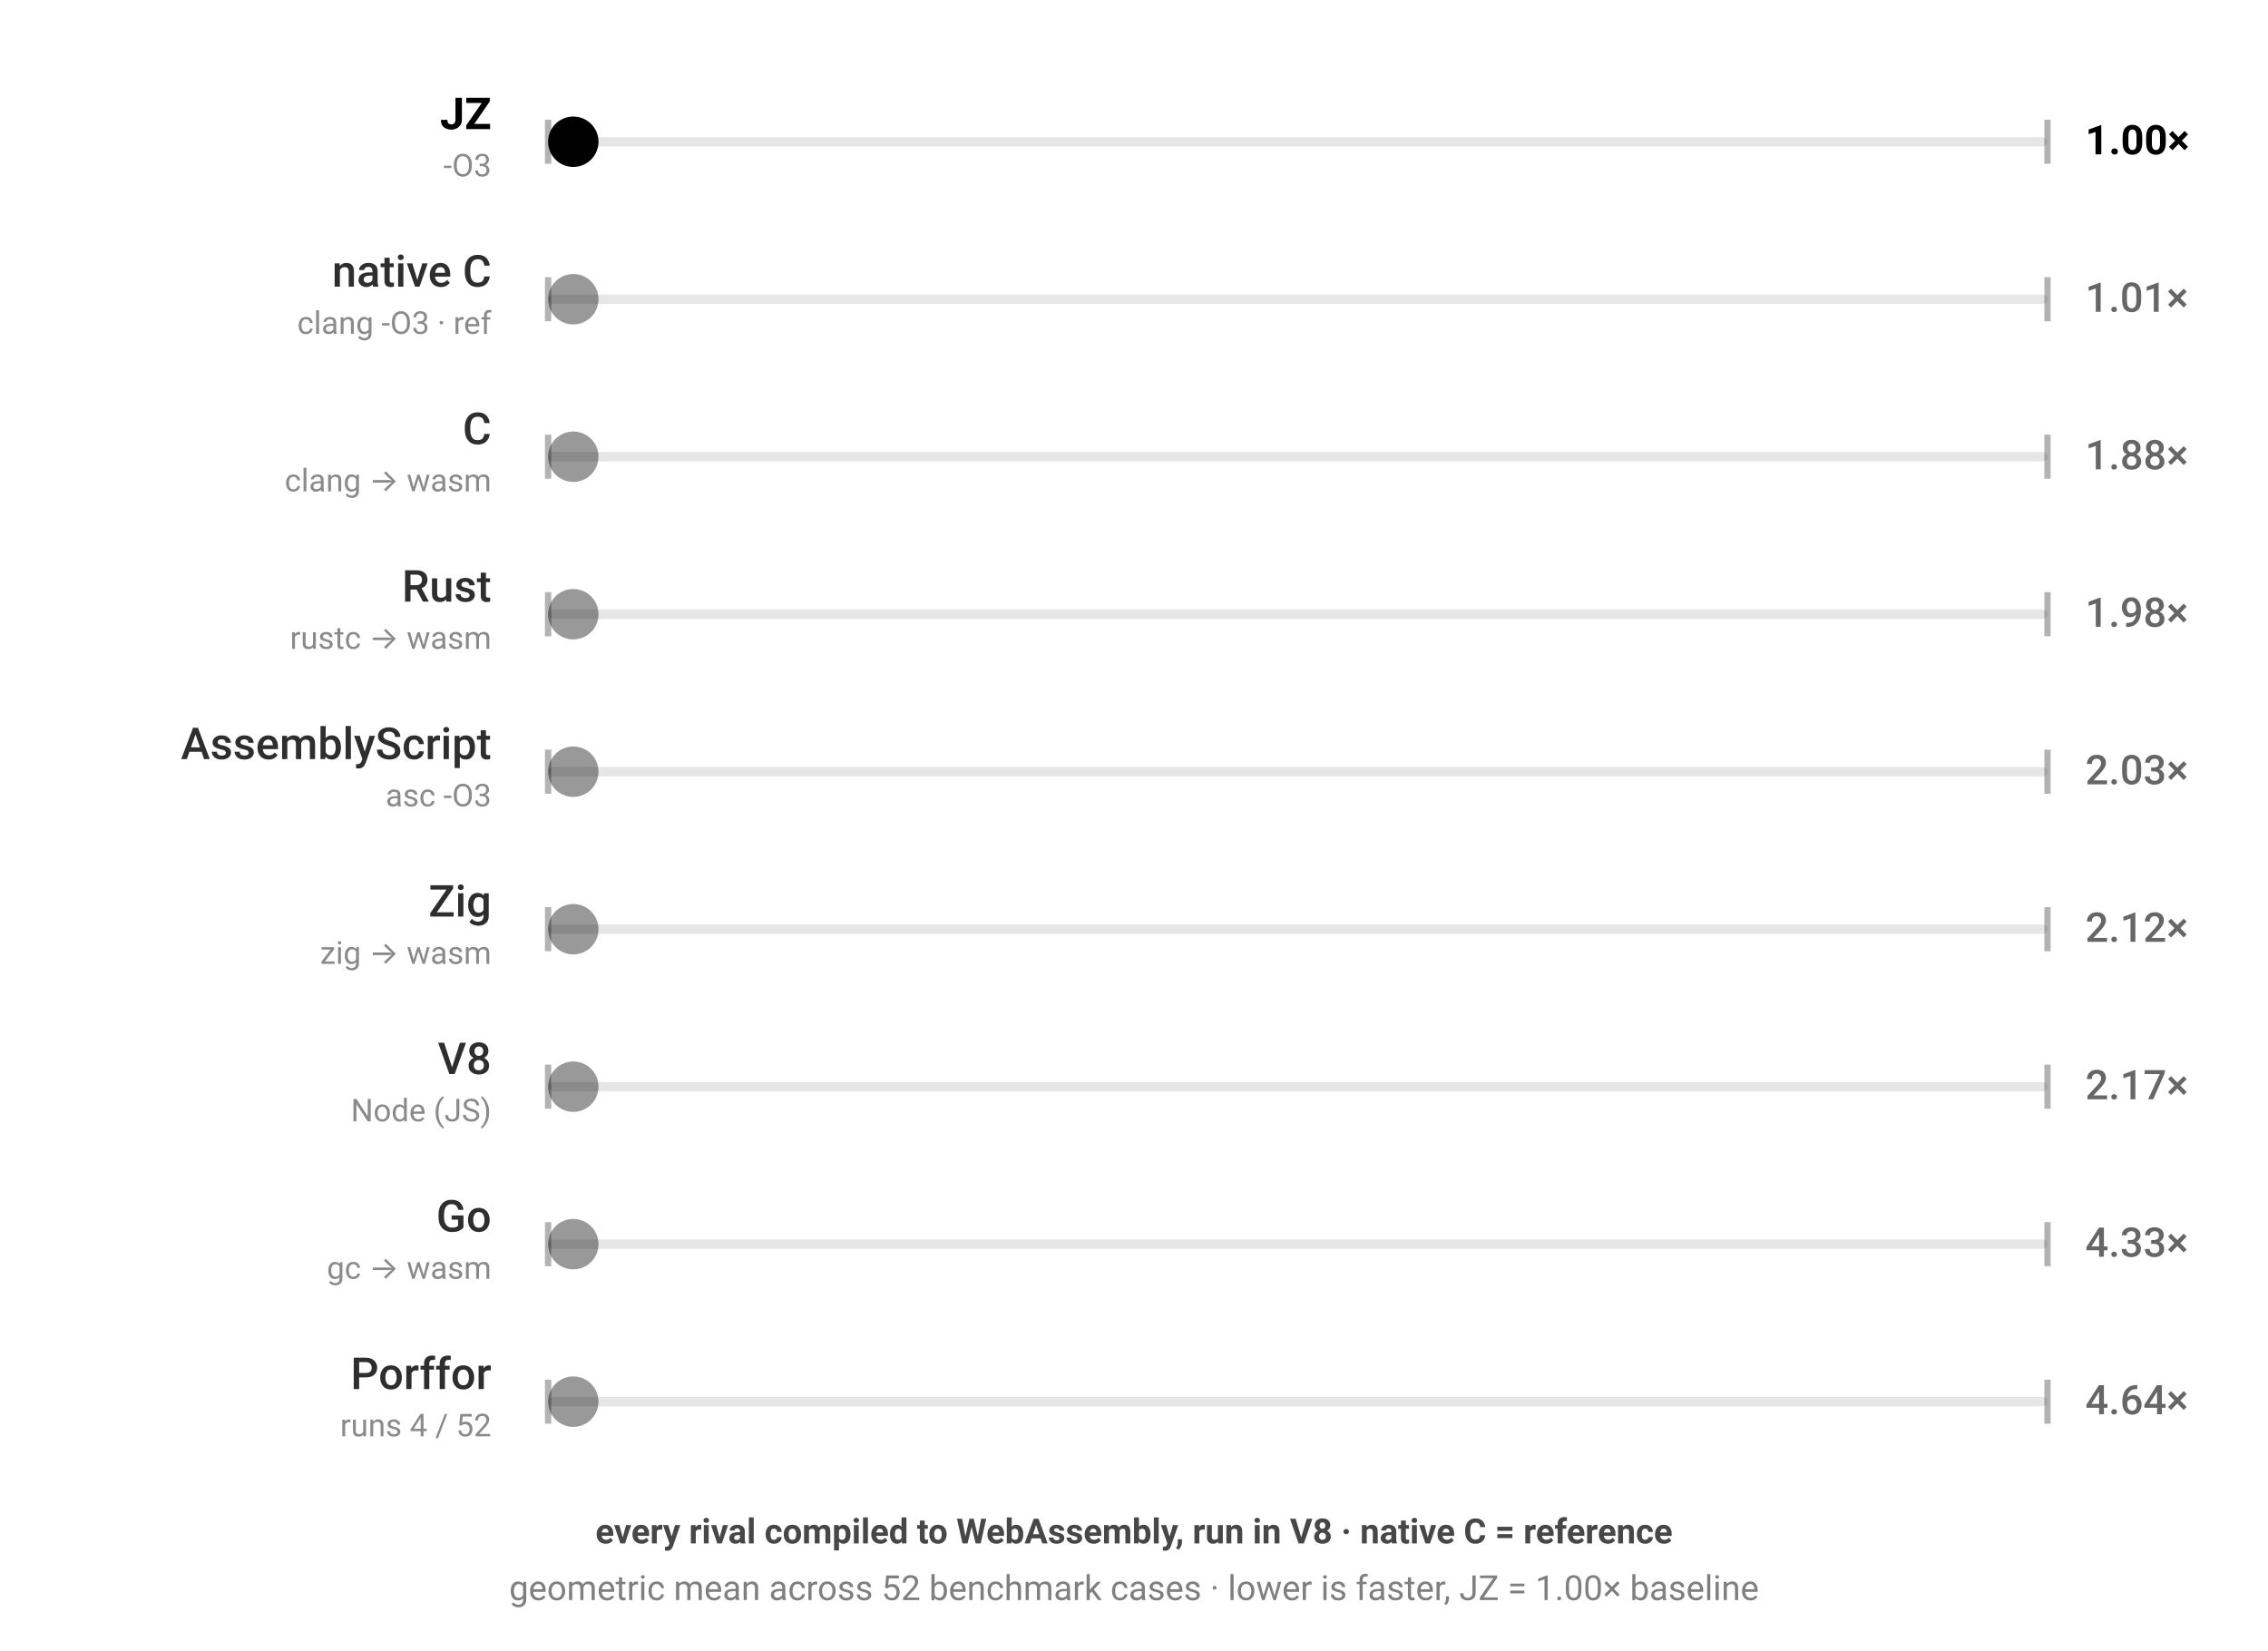
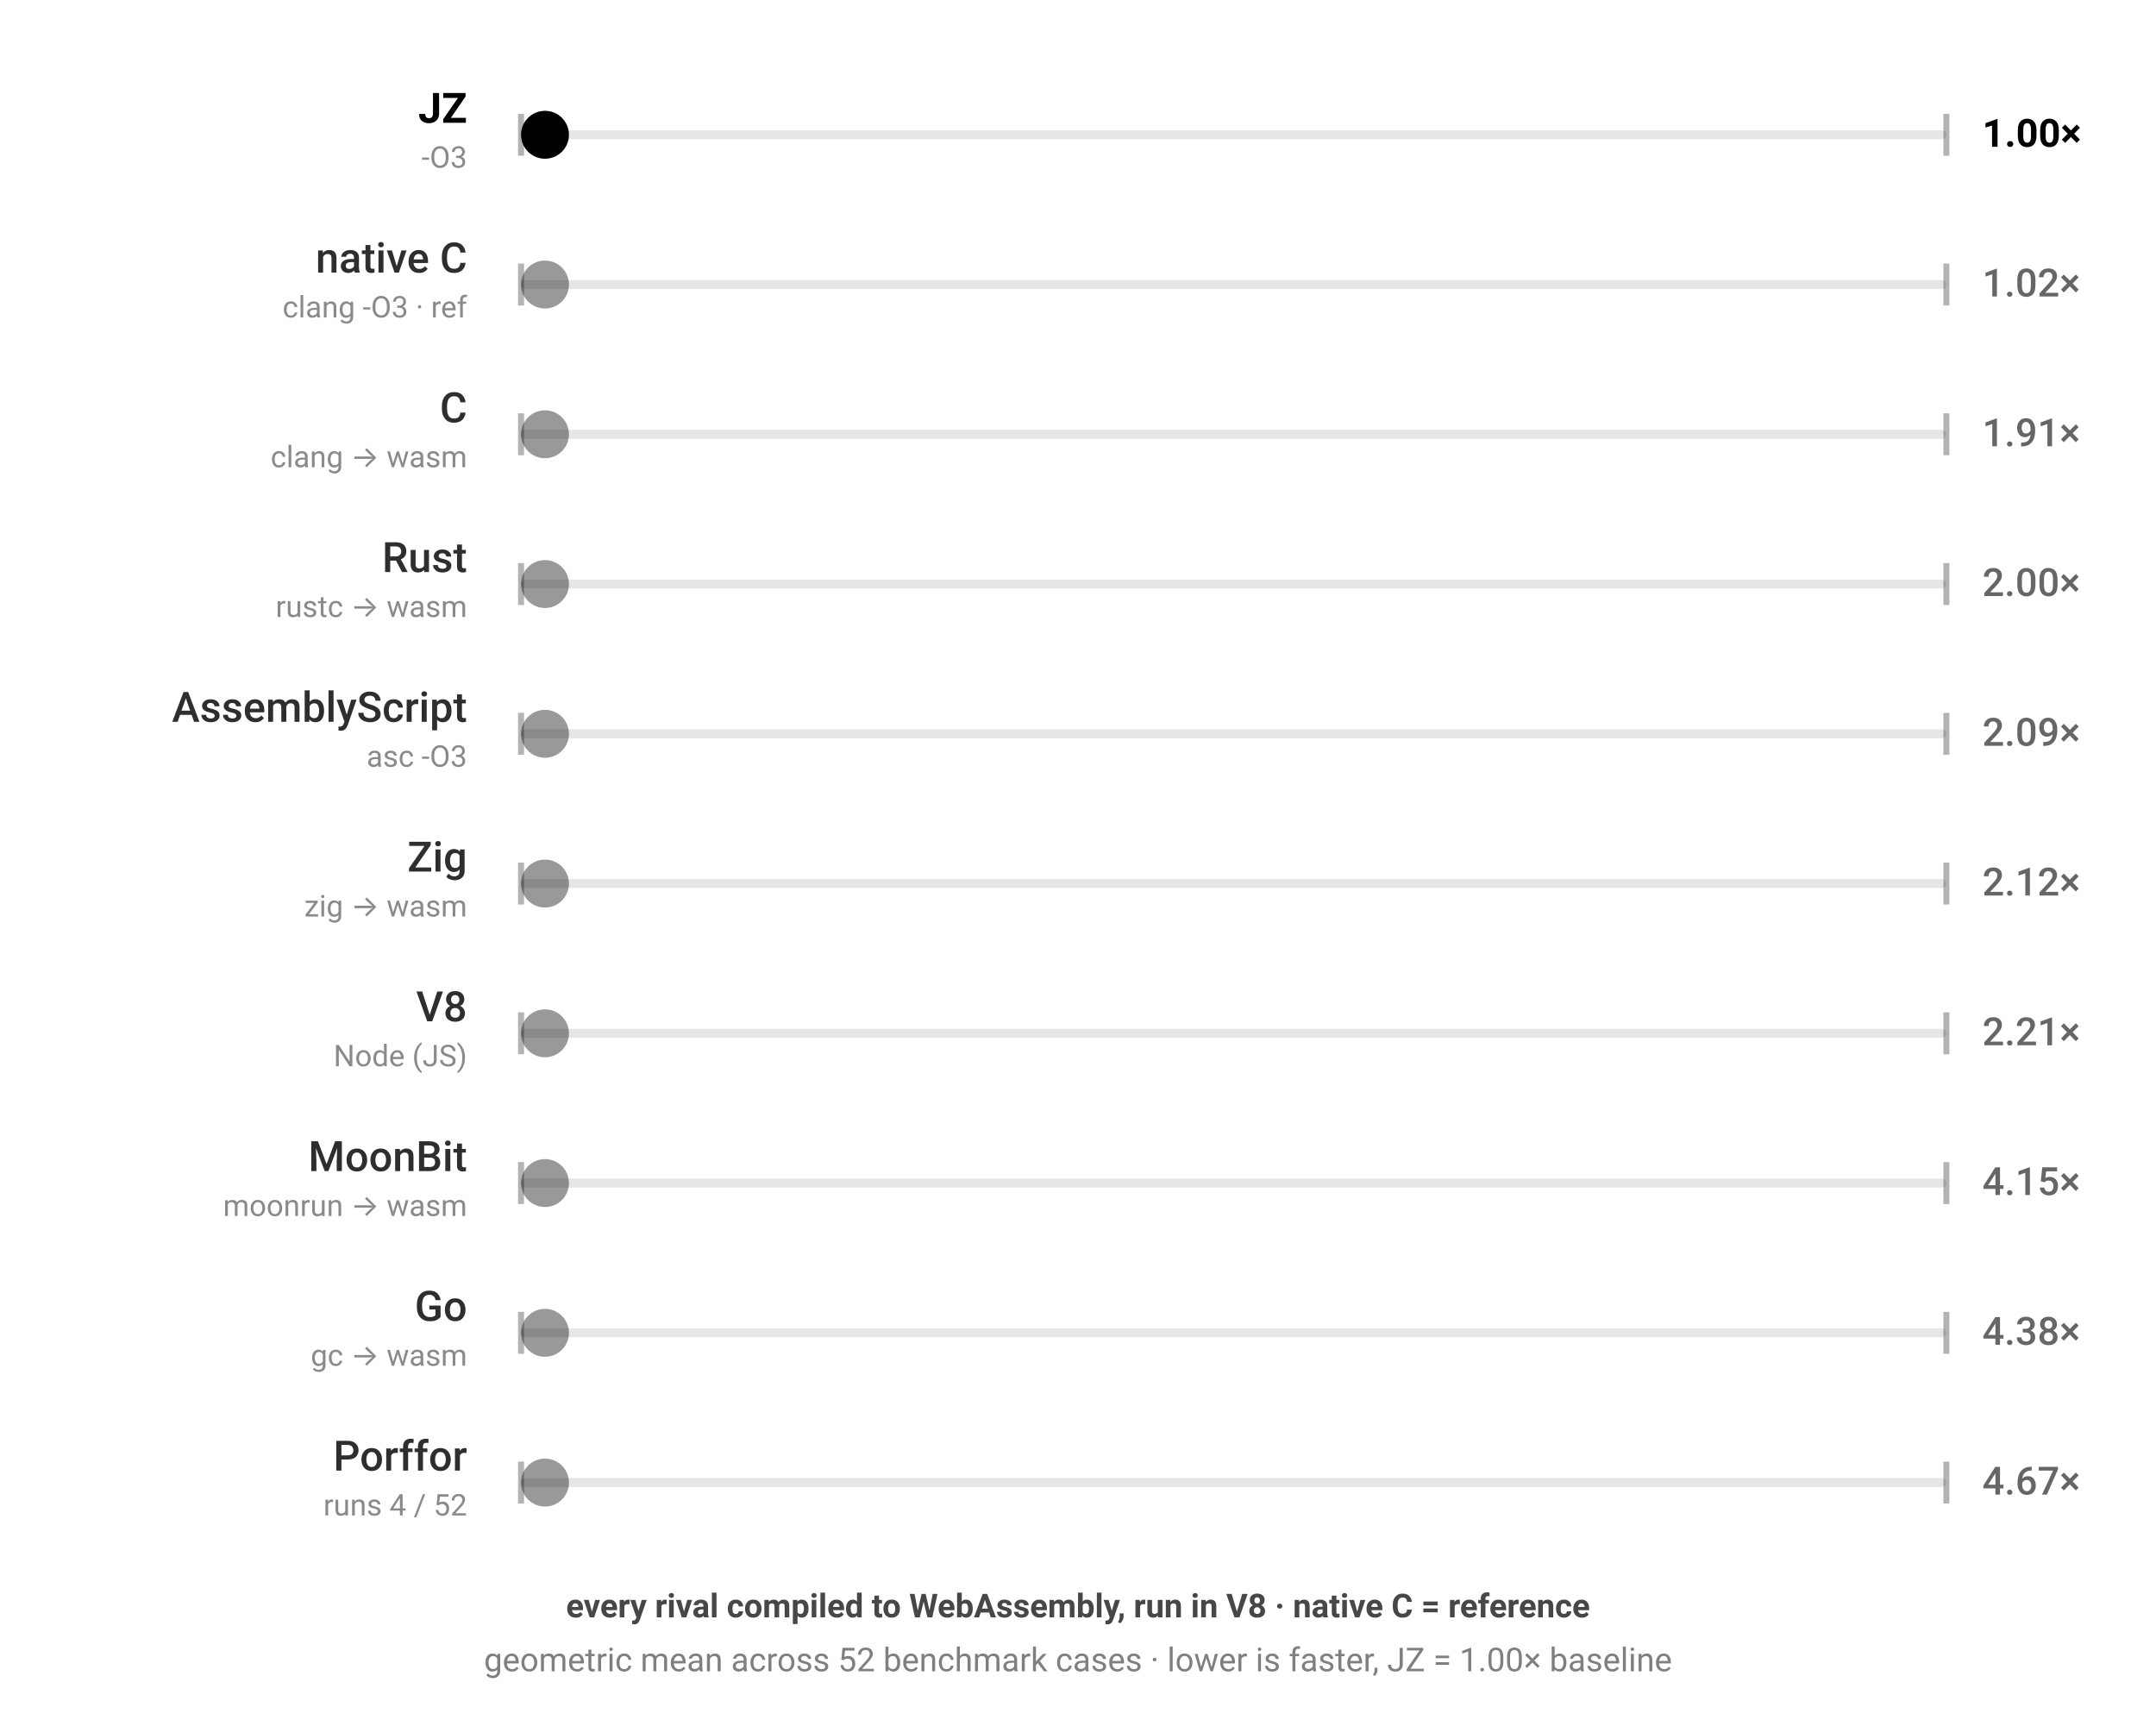
- <svg xmlns="http://www.w3.org/2000/svg" viewBox="0 0 720 524" width="720" height="524" style="color-scheme:light dark" role="img" aria-label="JZ benchmark — every rival compiled to WebAssembly, run in V8 · native C = reference; geometric mean across 52 benchmark cases · lower is faster, JZ = 1.00× baseline; each ball's speed is proportional to that engine's geometric-mean runtime across the corpus">
+ <svg xmlns="http://www.w3.org/2000/svg" viewBox="0 0 720 574" width="720" height="574" style="color-scheme:light dark" role="img" aria-label="JZ benchmark — every rival compiled to WebAssembly, run in V8 · native C = reference; geometric mean across 52 benchmark cases · lower is faster, JZ = 1.00× baseline; each ball's speed is proportional to that engine's geometric-mean runtime across the corpus">
  <g font-family="-apple-system,BlinkMacSystemFont,'Segoe UI',Roboto,sans-serif">
    <rect x="174" y="43.5" width="476" height="3" rx="1.5" fill="currentColor" fill-opacity="0.1" />
    <line x1="174" y1="38" x2="174" y2="52" stroke="currentColor" stroke-opacity="0.3" stroke-width="2" />
    <line x1="650" y1="38" x2="650" y2="52" stroke="currentColor" stroke-opacity="0.3" stroke-width="2" />
    <text x="156" y="41" text-anchor="end" font-size="14" font-weight="700" fill="currentColor" fill-opacity="1">JZ</text>
    <text x="156" y="56" text-anchor="end" font-size="10" fill="currentColor" fill-opacity="0.46">-O3</text>
    <text x="662" y="49" font-size="13" font-weight="700" fill="currentColor" fill-opacity="1">1.00×</text>
    <circle cx="182.0" cy="45" r="8" fill="currentColor" fill-opacity="1">
      <animate attributeName="cx" dur="1.6s" repeatCount="indefinite" calcMode="linear" keyTimes="0;0.5;1" values="182.0;642.0;182.0" begin="-0.00s" />
    </circle>
  </g>
  <g font-family="-apple-system,BlinkMacSystemFont,'Segoe UI',Roboto,sans-serif">
    <rect x="174" y="93.5" width="476" height="3" rx="1.5" fill="currentColor" fill-opacity="0.1" />
    <line x1="174" y1="88" x2="174" y2="102" stroke="currentColor" stroke-opacity="0.3" stroke-width="2" />
    <line x1="650" y1="88" x2="650" y2="102" stroke="currentColor" stroke-opacity="0.3" stroke-width="2" />
    <text x="156" y="91" text-anchor="end" font-size="14" font-weight="500" fill="currentColor" fill-opacity="0.82">native C</text>
    <text x="156" y="106" text-anchor="end" font-size="10" fill="currentColor" fill-opacity="0.46">clang -O3 · ref</text>
-     <text x="662" y="99" font-size="13" font-weight="500" fill="currentColor" fill-opacity="0.6">1.01×</text>
+     <text x="662" y="99" font-size="13" font-weight="500" fill="currentColor" fill-opacity="0.6">1.02×</text>
    <circle cx="182.0" cy="95" r="8" fill="currentColor" fill-opacity="0.4">
-       <animate attributeName="cx" dur="1.611s" repeatCount="indefinite" calcMode="linear" keyTimes="0;0.5;1" values="182.0;642.0;182.0" begin="-0.41s" />
+       <animate attributeName="cx" dur="1.626s" repeatCount="indefinite" calcMode="linear" keyTimes="0;0.5;1" values="182.0;642.0;182.0" begin="-0.41s" />
    </circle>
  </g>
  <g font-family="-apple-system,BlinkMacSystemFont,'Segoe UI',Roboto,sans-serif">
    <rect x="174" y="143.5" width="476" height="3" rx="1.5" fill="currentColor" fill-opacity="0.1" />
    <line x1="174" y1="138" x2="174" y2="152" stroke="currentColor" stroke-opacity="0.3" stroke-width="2" />
    <line x1="650" y1="138" x2="650" y2="152" stroke="currentColor" stroke-opacity="0.3" stroke-width="2" />
    <text x="156" y="141" text-anchor="end" font-size="14" font-weight="500" fill="currentColor" fill-opacity="0.82">C</text>
    <text x="156" y="156" text-anchor="end" font-size="10" fill="currentColor" fill-opacity="0.46">clang → wasm</text>
-     <text x="662" y="149" font-size="13" font-weight="500" fill="currentColor" fill-opacity="0.6">1.88×</text>
+     <text x="662" y="149" font-size="13" font-weight="500" fill="currentColor" fill-opacity="0.6">1.91×</text>
    <circle cx="182.0" cy="145" r="8" fill="currentColor" fill-opacity="0.4">
-       <animate attributeName="cx" dur="3.008s" repeatCount="indefinite" calcMode="linear" keyTimes="0;0.5;1" values="182.0;642.0;182.0" begin="-0.82s" />
+       <animate attributeName="cx" dur="3.05s" repeatCount="indefinite" calcMode="linear" keyTimes="0;0.5;1" values="182.0;642.0;182.0" begin="-0.82s" />
    </circle>
  </g>
  <g font-family="-apple-system,BlinkMacSystemFont,'Segoe UI',Roboto,sans-serif">
    <rect x="174" y="193.5" width="476" height="3" rx="1.5" fill="currentColor" fill-opacity="0.1" />
    <line x1="174" y1="188" x2="174" y2="202" stroke="currentColor" stroke-opacity="0.3" stroke-width="2" />
    <line x1="650" y1="188" x2="650" y2="202" stroke="currentColor" stroke-opacity="0.3" stroke-width="2" />
    <text x="156" y="191" text-anchor="end" font-size="14" font-weight="500" fill="currentColor" fill-opacity="0.82">Rust</text>
    <text x="156" y="206" text-anchor="end" font-size="10" fill="currentColor" fill-opacity="0.46">rustc → wasm</text>
-     <text x="662" y="199" font-size="13" font-weight="500" fill="currentColor" fill-opacity="0.6">1.98×</text>
+     <text x="662" y="199" font-size="13" font-weight="500" fill="currentColor" fill-opacity="0.6">2.00×</text>
    <circle cx="182.0" cy="195" r="8" fill="currentColor" fill-opacity="0.4">
-       <animate attributeName="cx" dur="3.164s" repeatCount="indefinite" calcMode="linear" keyTimes="0;0.5;1" values="182.0;642.0;182.0" begin="-1.23s" />
+       <animate attributeName="cx" dur="3.195s" repeatCount="indefinite" calcMode="linear" keyTimes="0;0.5;1" values="182.0;642.0;182.0" begin="-1.23s" />
    </circle>
  </g>
  <g font-family="-apple-system,BlinkMacSystemFont,'Segoe UI',Roboto,sans-serif">
    <rect x="174" y="243.5" width="476" height="3" rx="1.5" fill="currentColor" fill-opacity="0.1" />
    <line x1="174" y1="238" x2="174" y2="252" stroke="currentColor" stroke-opacity="0.3" stroke-width="2" />
    <line x1="650" y1="238" x2="650" y2="252" stroke="currentColor" stroke-opacity="0.3" stroke-width="2" />
    <text x="156" y="241" text-anchor="end" font-size="14" font-weight="500" fill="currentColor" fill-opacity="0.82">AssemblyScript</text>
    <text x="156" y="256" text-anchor="end" font-size="10" fill="currentColor" fill-opacity="0.46">asc -O3</text>
-     <text x="662" y="249" font-size="13" font-weight="500" fill="currentColor" fill-opacity="0.6">2.03×</text>
+     <text x="662" y="249" font-size="13" font-weight="500" fill="currentColor" fill-opacity="0.6">2.09×</text>
    <circle cx="182.0" cy="245" r="8" fill="currentColor" fill-opacity="0.4">
-       <animate attributeName="cx" dur="3.253s" repeatCount="indefinite" calcMode="linear" keyTimes="0;0.5;1" values="182.0;642.0;182.0" begin="-1.64s" />
+       <animate attributeName="cx" dur="3.346s" repeatCount="indefinite" calcMode="linear" keyTimes="0;0.5;1" values="182.0;642.0;182.0" begin="-1.64s" />
    </circle>
  </g>
  <g font-family="-apple-system,BlinkMacSystemFont,'Segoe UI',Roboto,sans-serif">
    <rect x="174" y="293.5" width="476" height="3" rx="1.5" fill="currentColor" fill-opacity="0.1" />
    <line x1="174" y1="288" x2="174" y2="302" stroke="currentColor" stroke-opacity="0.3" stroke-width="2" />
    <line x1="650" y1="288" x2="650" y2="302" stroke="currentColor" stroke-opacity="0.3" stroke-width="2" />
    <text x="156" y="291" text-anchor="end" font-size="14" font-weight="500" fill="currentColor" fill-opacity="0.82">Zig</text>
    <text x="156" y="306" text-anchor="end" font-size="10" fill="currentColor" fill-opacity="0.46">zig → wasm</text>
    <text x="662" y="299" font-size="13" font-weight="500" fill="currentColor" fill-opacity="0.6">2.12×</text>
    <circle cx="182.0" cy="295" r="8" fill="currentColor" fill-opacity="0.4">
-       <animate attributeName="cx" dur="3.398s" repeatCount="indefinite" calcMode="linear" keyTimes="0;0.5;1" values="182.0;642.0;182.0" begin="-2.05s" />
+       <animate attributeName="cx" dur="3.389s" repeatCount="indefinite" calcMode="linear" keyTimes="0;0.5;1" values="182.0;642.0;182.0" begin="-2.05s" />
    </circle>
  </g>
  <g font-family="-apple-system,BlinkMacSystemFont,'Segoe UI',Roboto,sans-serif">
    <rect x="174" y="343.5" width="476" height="3" rx="1.5" fill="currentColor" fill-opacity="0.1" />
    <line x1="174" y1="338" x2="174" y2="352" stroke="currentColor" stroke-opacity="0.3" stroke-width="2" />
    <line x1="650" y1="338" x2="650" y2="352" stroke="currentColor" stroke-opacity="0.3" stroke-width="2" />
    <text x="156" y="341" text-anchor="end" font-size="14" font-weight="500" fill="currentColor" fill-opacity="0.82">V8</text>
    <text x="156" y="356" text-anchor="end" font-size="10" fill="currentColor" fill-opacity="0.46">Node (JS)</text>
-     <text x="662" y="349" font-size="13" font-weight="500" fill="currentColor" fill-opacity="0.6">2.17×</text>
+     <text x="662" y="349" font-size="13" font-weight="500" fill="currentColor" fill-opacity="0.6">2.21×</text>
    <circle cx="182.0" cy="345" r="8" fill="currentColor" fill-opacity="0.4">
-       <animate attributeName="cx" dur="3.465s" repeatCount="indefinite" calcMode="linear" keyTimes="0;0.5;1" values="182.0;642.0;182.0" begin="-2.46s" />
+       <animate attributeName="cx" dur="3.536s" repeatCount="indefinite" calcMode="linear" keyTimes="0;0.5;1" values="182.0;642.0;182.0" begin="-2.46s" />
    </circle>
  </g>
  <g font-family="-apple-system,BlinkMacSystemFont,'Segoe UI',Roboto,sans-serif">
    <rect x="174" y="393.5" width="476" height="3" rx="1.5" fill="currentColor" fill-opacity="0.1" />
    <line x1="174" y1="388" x2="174" y2="402" stroke="currentColor" stroke-opacity="0.3" stroke-width="2" />
    <line x1="650" y1="388" x2="650" y2="402" stroke="currentColor" stroke-opacity="0.3" stroke-width="2" />
-     <text x="156" y="391" text-anchor="end" font-size="14" font-weight="500" fill="currentColor" fill-opacity="0.82">Go</text>
-     <text x="156" y="406" text-anchor="end" font-size="10" fill="currentColor" fill-opacity="0.46">gc → wasm</text>
-     <text x="662" y="399" font-size="13" font-weight="500" fill="currentColor" fill-opacity="0.6">4.33×</text>
+     <text x="156" y="391" text-anchor="end" font-size="14" font-weight="500" fill="currentColor" fill-opacity="0.82">MoonBit</text>
+     <text x="156" y="406" text-anchor="end" font-size="10" fill="currentColor" fill-opacity="0.46">moonrun → wasm</text>
+     <text x="662" y="399" font-size="13" font-weight="500" fill="currentColor" fill-opacity="0.6">4.15×</text>
    <circle cx="182.0" cy="395" r="8" fill="currentColor" fill-opacity="0.4">
-       <animate attributeName="cx" dur="6.927s" repeatCount="indefinite" calcMode="linear" keyTimes="0;0.5;1" values="182.0;642.0;182.0" begin="-2.87s" />
+       <animate attributeName="cx" dur="6.647s" repeatCount="indefinite" calcMode="linear" keyTimes="0;0.5;1" values="182.0;642.0;182.0" begin="-2.87s" />
    </circle>
  </g>
  <g font-family="-apple-system,BlinkMacSystemFont,'Segoe UI',Roboto,sans-serif">
    <rect x="174" y="443.5" width="476" height="3" rx="1.5" fill="currentColor" fill-opacity="0.1" />
    <line x1="174" y1="438" x2="174" y2="452" stroke="currentColor" stroke-opacity="0.3" stroke-width="2" />
    <line x1="650" y1="438" x2="650" y2="452" stroke="currentColor" stroke-opacity="0.3" stroke-width="2" />
-     <text x="156" y="441" text-anchor="end" font-size="14" font-weight="500" fill="currentColor" fill-opacity="0.82">Porffor</text>
-     <text x="156" y="456" text-anchor="end" font-size="10" fill="currentColor" fill-opacity="0.46">runs 4 / 52</text>
-     <text x="662" y="449" font-size="13" font-weight="500" fill="currentColor" fill-opacity="0.6">4.64×</text>
+     <text x="156" y="441" text-anchor="end" font-size="14" font-weight="500" fill="currentColor" fill-opacity="0.82">Go</text>
+     <text x="156" y="456" text-anchor="end" font-size="10" fill="currentColor" fill-opacity="0.46">gc → wasm</text>
+     <text x="662" y="449" font-size="13" font-weight="500" fill="currentColor" fill-opacity="0.6">4.38×</text>
    <circle cx="182.0" cy="445" r="8" fill="currentColor" fill-opacity="0.4">
-       <animate attributeName="cx" dur="7.43s" repeatCount="indefinite" calcMode="linear" keyTimes="0;0.5;1" values="182.0;642.0;182.0" begin="-3.28s" />
+       <animate attributeName="cx" dur="7.004s" repeatCount="indefinite" calcMode="linear" keyTimes="0;0.5;1" values="182.0;642.0;182.0" begin="-3.28s" />
    </circle>
  </g>
-   <text x="360" y="490" text-anchor="middle" font-family="-apple-system,BlinkMacSystemFont,'Segoe UI',Roboto,sans-serif" font-size="11" font-weight="600" fill="currentColor" fill-opacity="0.72">every rival compiled to WebAssembly, run in V8 · native C = reference</text>
-   <text x="360" y="508" text-anchor="middle" font-family="-apple-system,BlinkMacSystemFont,'Segoe UI',Roboto,sans-serif" font-size="11" fill="currentColor" fill-opacity="0.5">geometric mean across 52 benchmark cases · lower is faster, JZ = 1.00× baseline</text>
+   <g font-family="-apple-system,BlinkMacSystemFont,'Segoe UI',Roboto,sans-serif">
+     <rect x="174" y="493.5" width="476" height="3" rx="1.5" fill="currentColor" fill-opacity="0.1" />
+     <line x1="174" y1="488" x2="174" y2="502" stroke="currentColor" stroke-opacity="0.3" stroke-width="2" />
+     <line x1="650" y1="488" x2="650" y2="502" stroke="currentColor" stroke-opacity="0.3" stroke-width="2" />
+     <text x="156" y="491" text-anchor="end" font-size="14" font-weight="500" fill="currentColor" fill-opacity="0.82">Porffor</text>
+     <text x="156" y="506" text-anchor="end" font-size="10" fill="currentColor" fill-opacity="0.46">runs 4 / 52</text>
+     <text x="662" y="499" font-size="13" font-weight="500" fill="currentColor" fill-opacity="0.6">4.67×</text>
+     <circle cx="182.0" cy="495" r="8" fill="currentColor" fill-opacity="0.4">
+       <animate attributeName="cx" dur="7.477s" repeatCount="indefinite" calcMode="linear" keyTimes="0;0.5;1" values="182.0;642.0;182.0" begin="-3.69s" />
+     </circle>
+   </g>
+   <text x="360" y="540" text-anchor="middle" font-family="-apple-system,BlinkMacSystemFont,'Segoe UI',Roboto,sans-serif" font-size="11" font-weight="600" fill="currentColor" fill-opacity="0.72">every rival compiled to WebAssembly, run in V8 · native C = reference</text>
+   <text x="360" y="558" text-anchor="middle" font-family="-apple-system,BlinkMacSystemFont,'Segoe UI',Roboto,sans-serif" font-size="11" fill="currentColor" fill-opacity="0.5">geometric mean across 52 benchmark cases · lower is faster, JZ = 1.00× baseline</text>
</svg>
